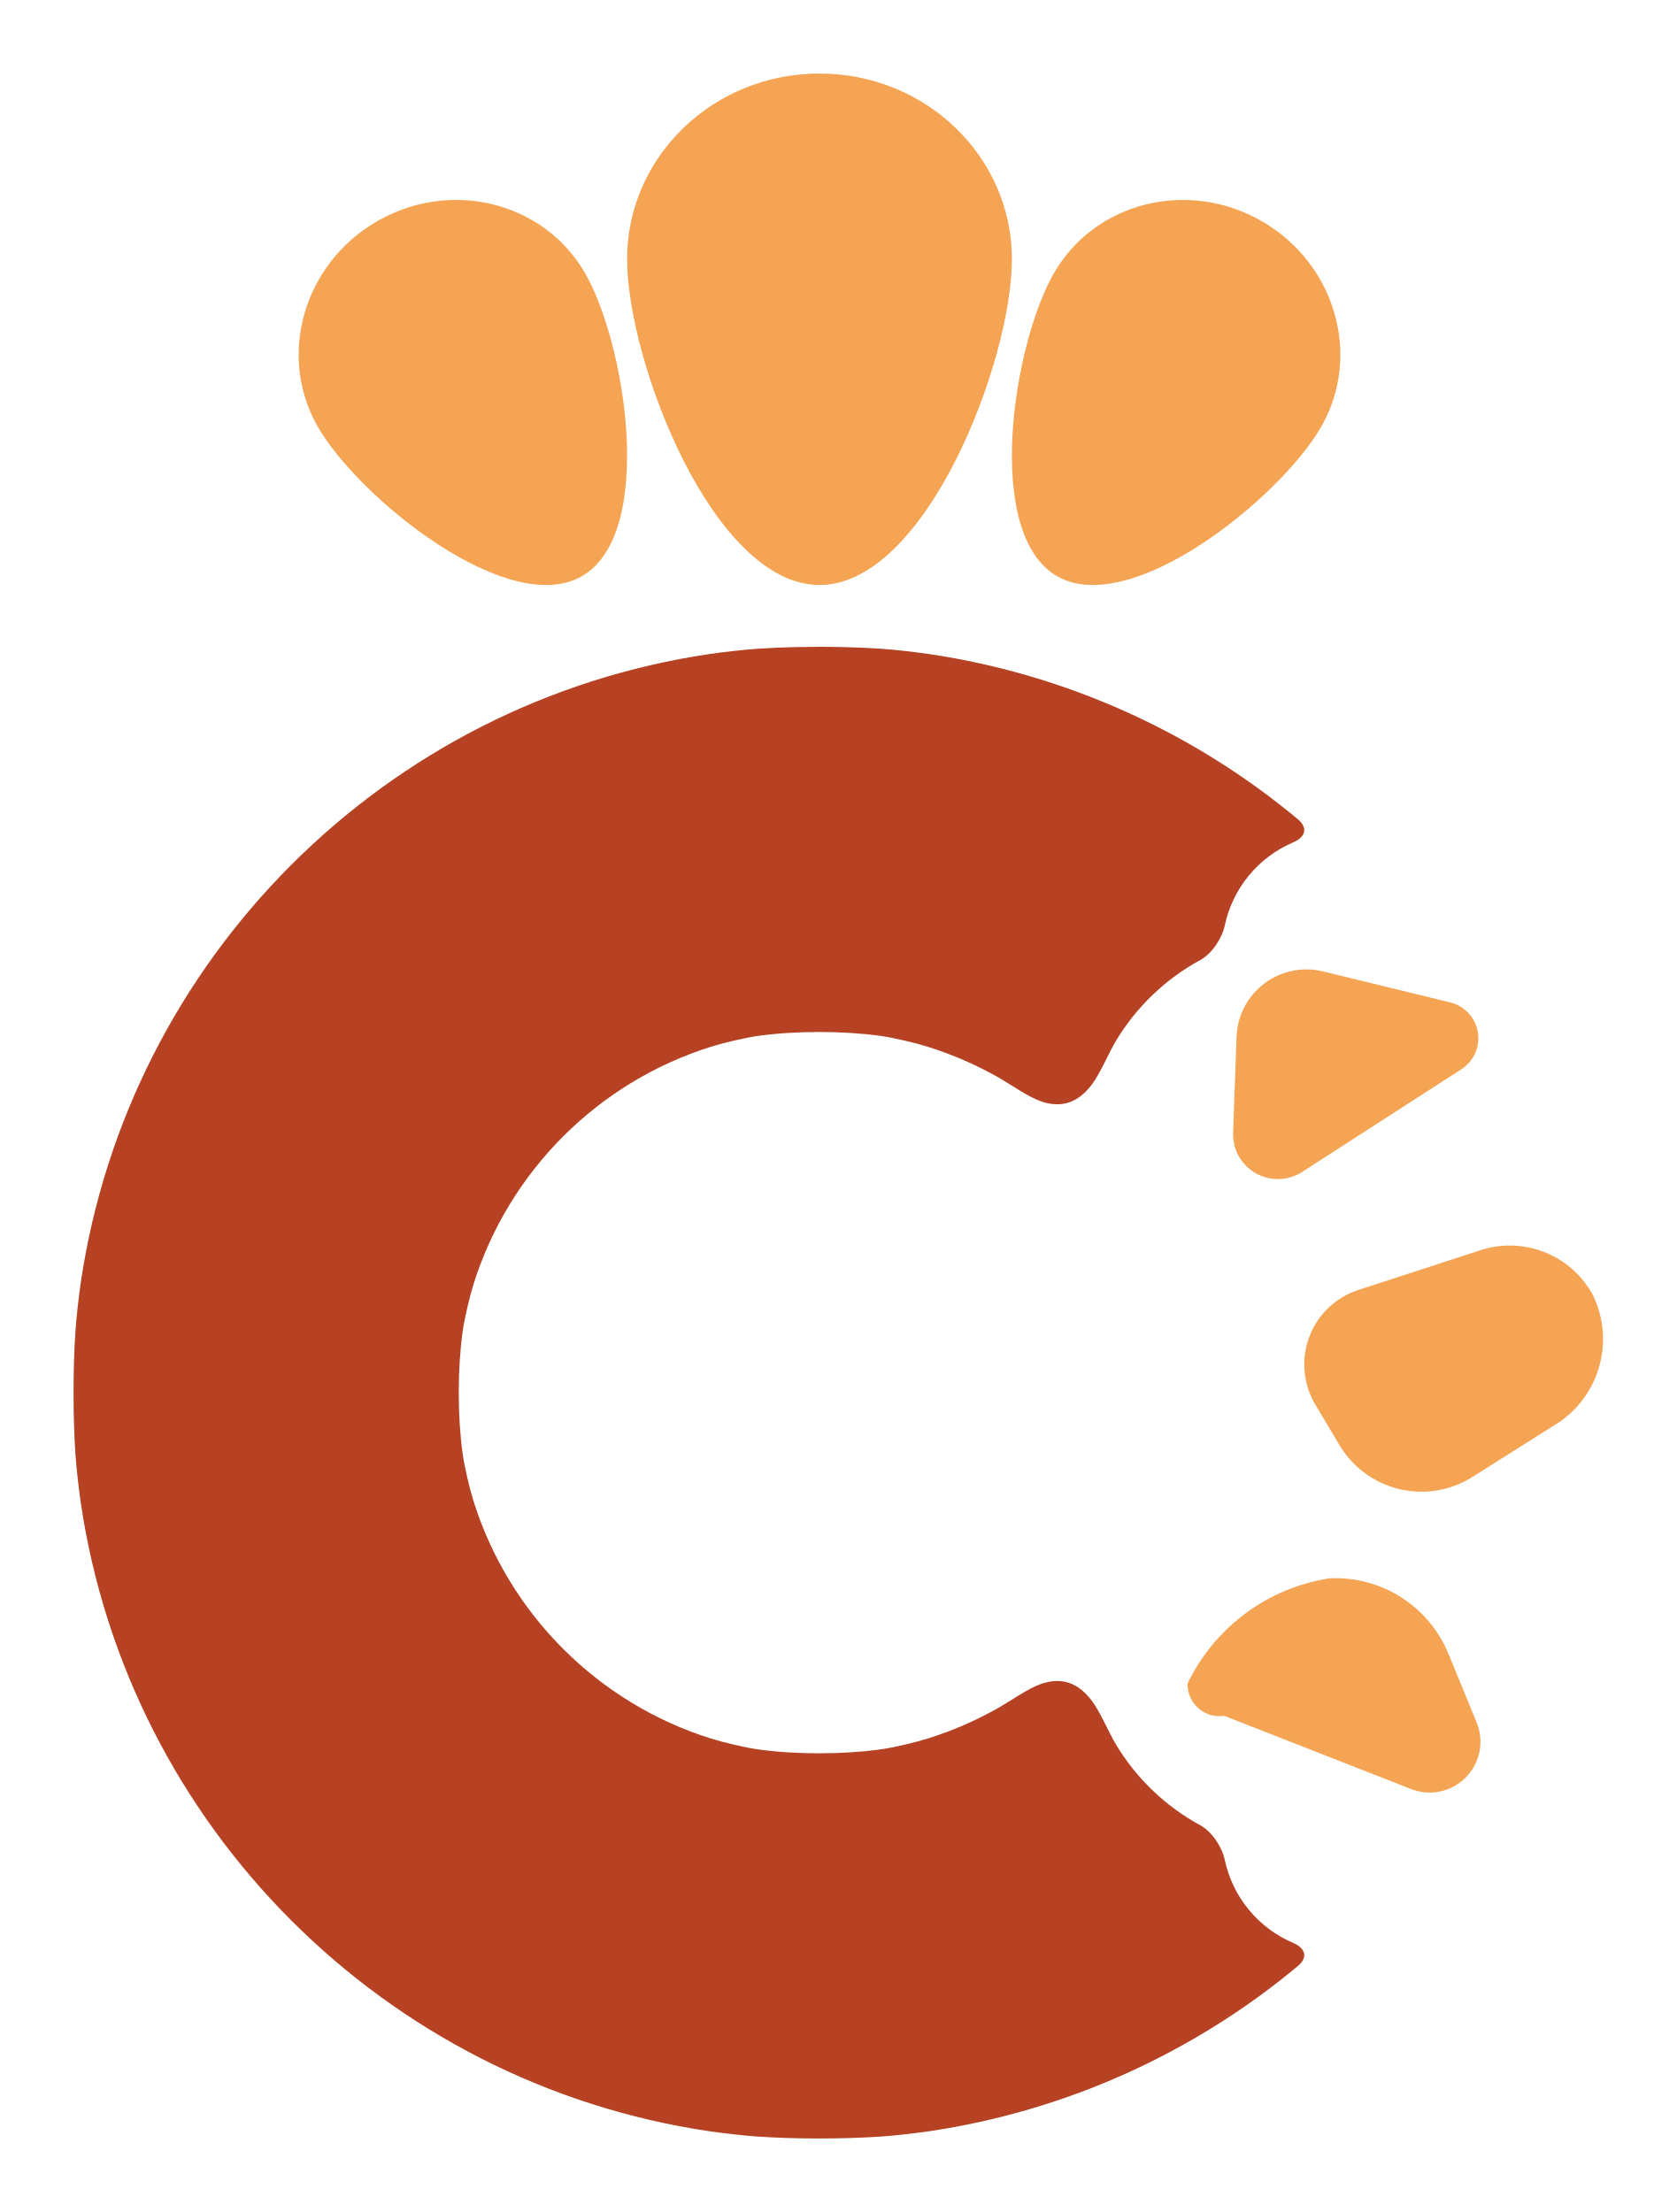
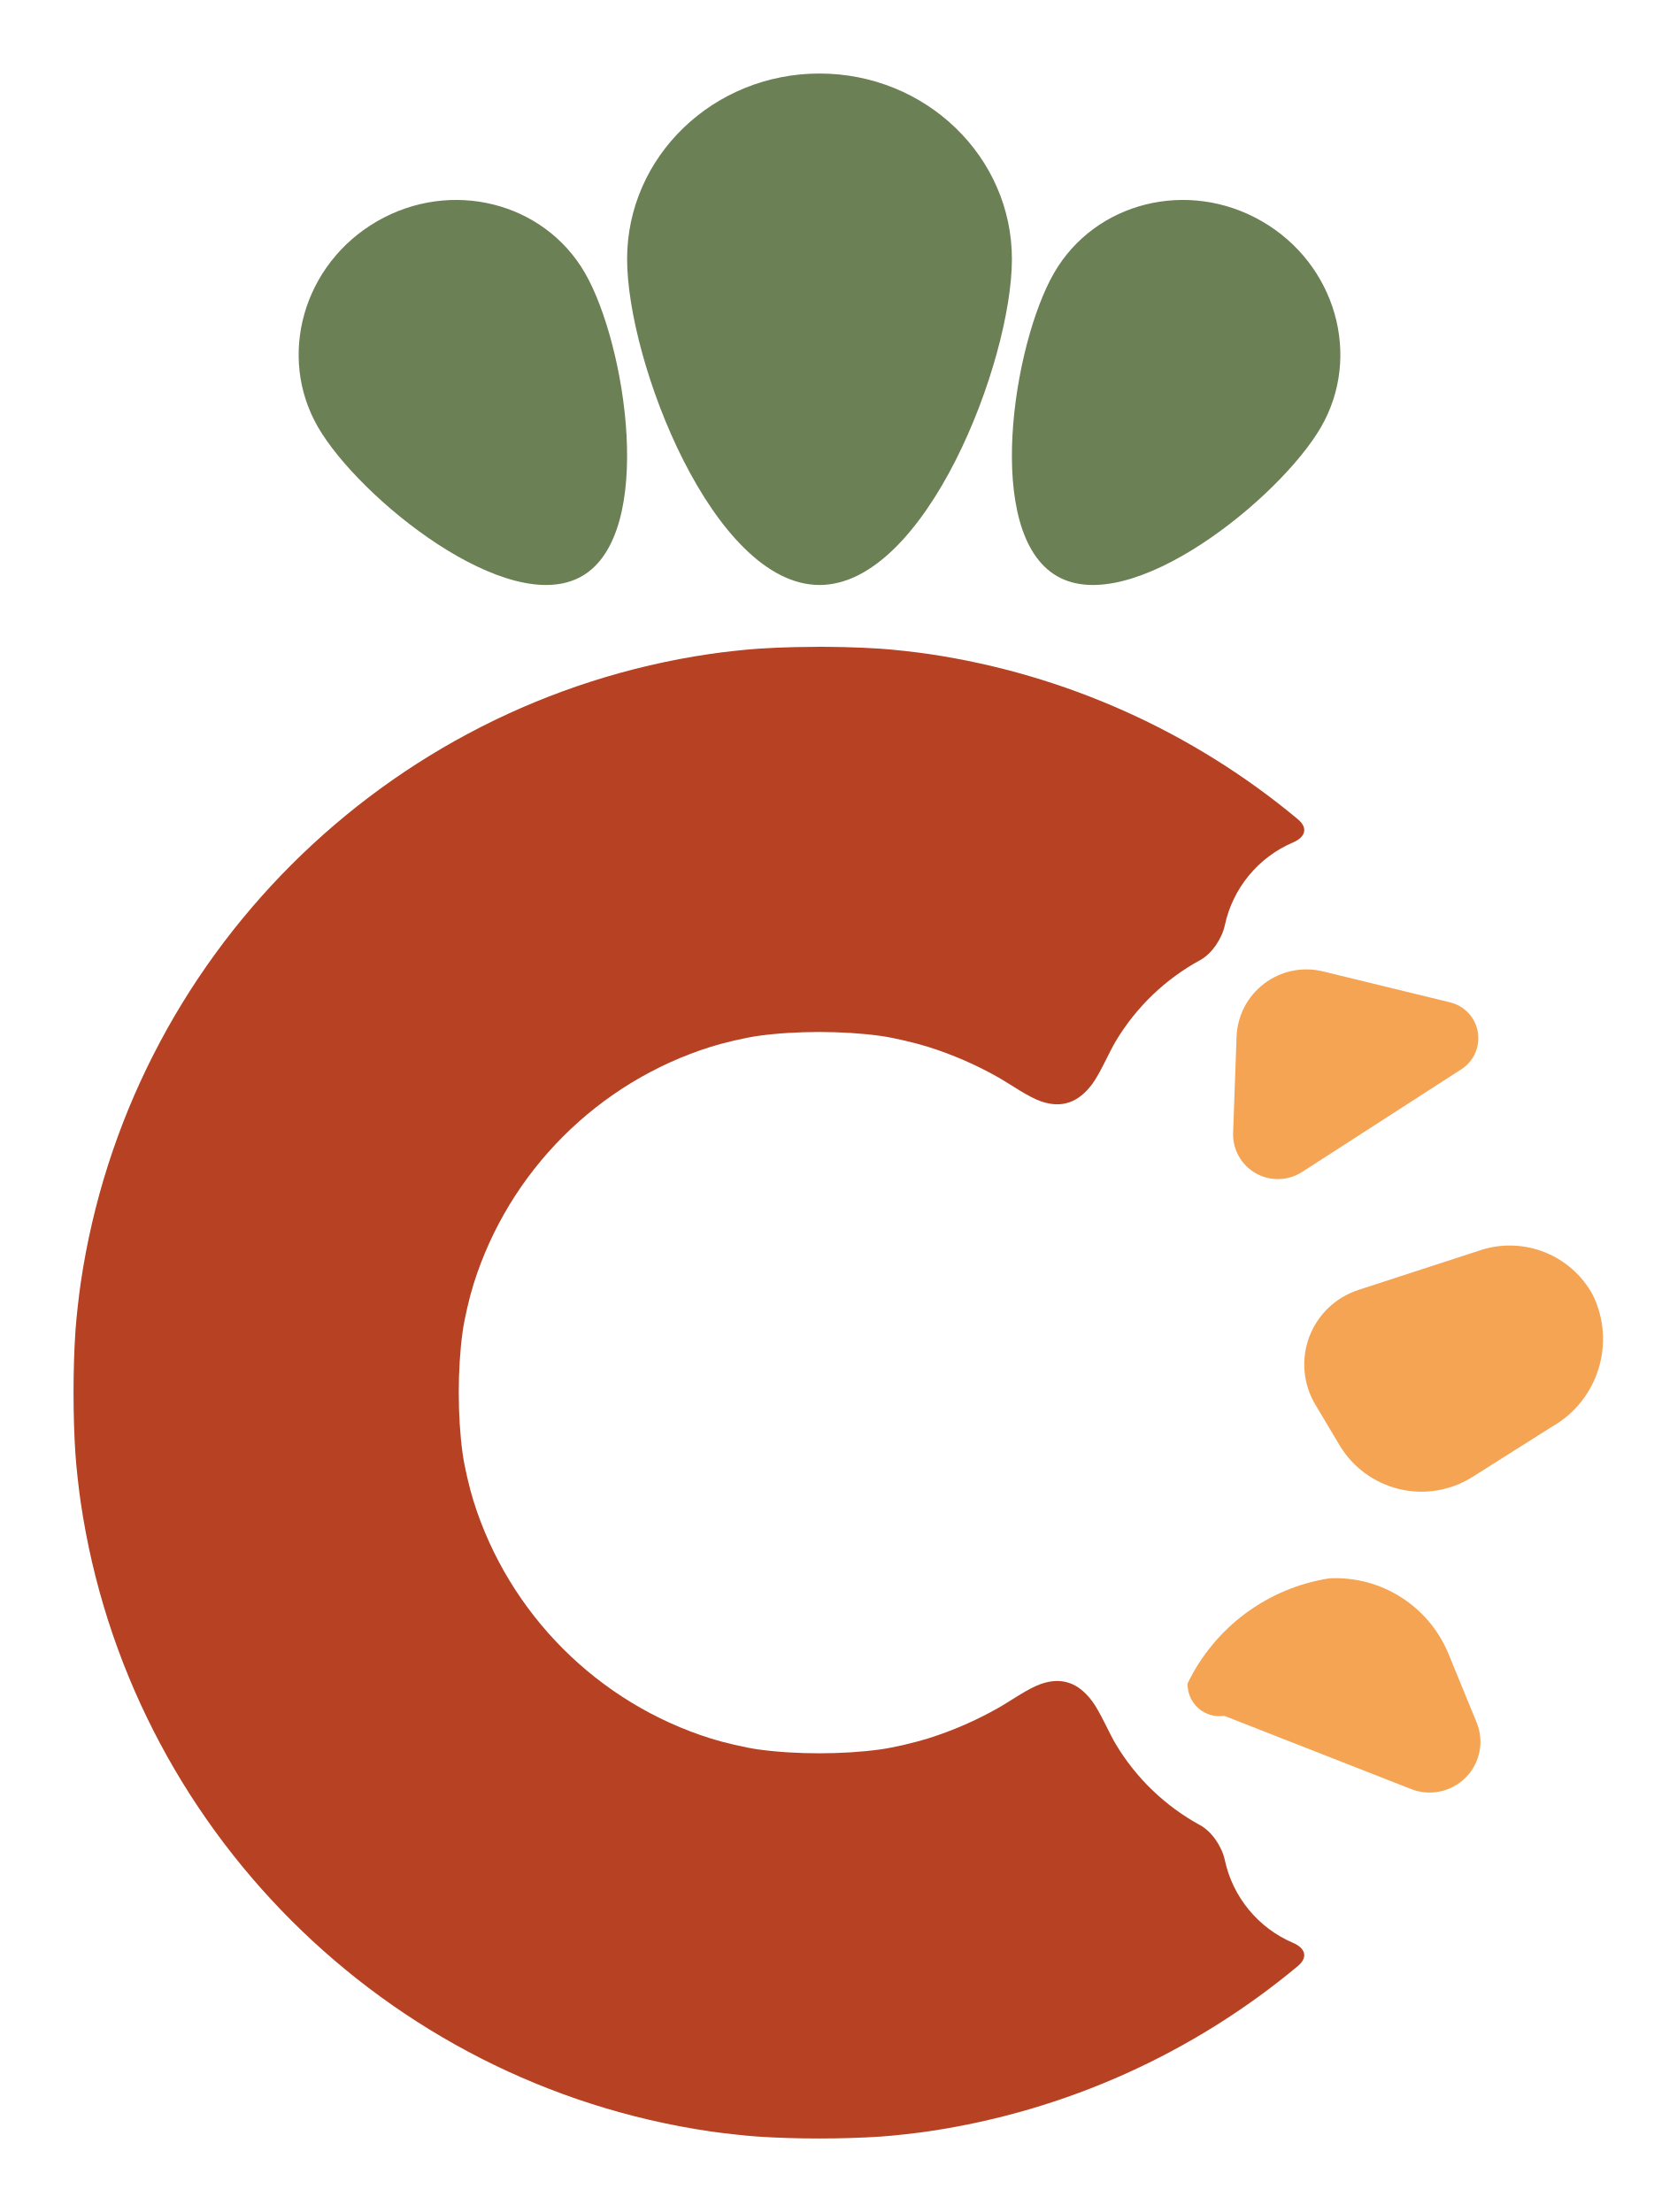
<svg xmlns="http://www.w3.org/2000/svg" viewBox="-3.5 -2.625 136.801 180.525" preserveAspectRatio="xMidYMid meet">
  <g transform="translate(-53.69317,-10.90146)">
    <g transform="translate(3.437565,-5.722816)">
      <path d="m -111.625,-66.81 c 1.041,-0.024 2.054,-0.067 2.993,-0.13 1.102,-0.073 2.882,-0.273 3.975,-0.435 26.476,-3.905 47.408,-24.838 51.313,-51.313 0.161,-1.093 0.361,-2.873 0.435,-3.975 0.204,-3.068 0.204,-6.918 -2.1e-5,-9.986 -0.073,-1.102 -0.274,-2.882 -0.435,-3.975 -3.905,-26.476 -24.838,-47.408 -51.313,-51.313 -1.093,-0.161 -2.873,-0.361 -3.975,-0.435 -3.068,-0.204 -6.918,-0.203 -9.986,0.003 -1.102,0.074 -2.882,0.276 -3.974,0.439 -11.118,1.653 -21.514,6.347 -30.065,13.479 -0.848,0.707 -0.62,1.459 0.394,1.892 2.84,1.211 4.924,3.741 5.567,6.761 0.23,1.078 1.045,2.315 2.014,2.843 2.836,1.545 5.215,3.829 6.875,6.599 0.567,0.947 1.267,2.615 1.922,3.502 1.112,1.506 2.463,2.014 4.177,1.43 1.043,-0.355 2.52,-1.408 3.481,-1.953 1.82,-1.033 3.745,-1.87 5.741,-2.498 1.054,-0.331 2.799,-0.746 3.893,-0.897 3.035,-0.421 6.902,-0.423 9.938,-0.005 1.094,0.151 2.84,0.564 3.893,0.894 9.207,2.888 16.476,10.157 19.364,19.365 0.331,1.054 0.744,2.8 0.895,3.893 0.419,3.036 0.419,6.903 -9e-6,9.939 -0.151,1.094 -0.564,2.84 -0.895,3.893 -2.888,9.207 -10.157,16.476 -19.364,19.365 -1.054,0.331 -2.8,0.744 -3.894,0.894 -3.036,0.419 -6.903,0.416 -9.938,-0.005 -1.094,-0.152 -2.839,-0.566 -3.893,-0.897 -1.997,-0.627 -3.921,-1.464 -5.741,-2.498 -0.96,-0.545 -2.438,-1.598 -3.481,-1.953 -1.714,-0.584 -3.065,-0.076 -4.177,1.43 -0.655,0.887 -1.355,2.555 -1.922,3.502 -1.66,2.77 -4.039,5.054 -6.875,6.599 -0.969,0.528 -1.784,1.765 -2.014,2.843 -0.643,3.02 -2.727,5.55 -5.567,6.761 -1.014,0.432 -1.242,1.184 -0.394,1.892 8.551,7.132 18.947,11.825 30.065,13.479 1.093,0.162 2.873,0.365 3.975,0.439 0.939,0.063 1.952,0.107 2.993,0.132 1.104,0.026 2,0.024 2,0.024 z" transform="scale(-1)" fill="#B64223" />
      <g>
-         <path d="m 129.324,35.145 c 0,8.364 -7.029,26.596 -15.699,26.596 -8.67,-10e-7 -15.699,-18.232 -15.699,-26.596 0,-8.364 7.029,-15.145 15.699,-15.145 8.67,-3e-6 15.699,6.781 15.699,15.145 z" fill="#F4A453" />
-         <path d="m 94.486,36.277 c 3.35,5.803 5.777,21.267 -0.239,24.74 -6.015,3.473 -18.195,-6.361 -21.545,-12.164 -3.35,-5.803 -1.19,-13.323 4.825,-16.796 6.015,-3.473 13.608,-1.584 16.958,4.219 z" fill="#F4A453" />
-         <path d="m 132.763,36.277 c -3.35,5.803 -5.777,21.267 0.239,24.74 6.015,3.473 18.195,-6.361 21.545,-12.164 3.35,-5.803 1.19,-13.323 -4.825,-16.796 -6.015,-3.473 -13.608,-1.584 -16.958,4.219 z" fill="#F4A453" />
+         <path d="m 129.324,35.145 c 0,8.364 -7.029,26.596 -15.699,26.596 -8.67,-10e-7 -15.699,-18.232 -15.699,-26.596 0,-8.364 7.029,-15.145 15.699,-15.145 8.67,-3e-6 15.699,6.781 15.699,15.145 z" fill="#6C8056" />
+         <path d="m 94.486,36.277 c 3.35,5.803 5.777,21.267 -0.239,24.74 -6.015,3.473 -18.195,-6.361 -21.545,-12.164 -3.35,-5.803 -1.19,-13.323 4.825,-16.796 6.015,-3.473 13.608,-1.584 16.958,4.219 z" fill="#6C8056" />
+         <path d="m 132.763,36.277 c -3.35,5.803 -5.777,21.267 0.239,24.74 6.015,3.473 18.195,-6.361 21.545,-12.164 3.35,-5.803 1.19,-13.323 -4.825,-16.796 -6.015,-3.473 -13.608,-1.584 -16.958,4.219 z" fill="#6C8056" />
        <path d="m 146.095,102.652 -1.447,7.699 a 3.653,3.653 38.202 0 0 5.09,4.006 l 14.107,-6.351 a 3.009,3.009 89.022 0 0 -0.094,-5.528 l -9.887,-4.051 a 5.705,5.705 151.462 0 0 -7.77,4.225 z" transform="rotate(-8.583759,119.9692,90.23866)" fill="#F4A453" />
        <path d="m 156.231,137.222 8.617,5.973 a 7.71,7.71 74.643 0 1 2.62,9.541 8.218,8.218 159.994 0 1 -10.524,3.832 l -7.223,-2.695 a 7.791,7.791 66.22 0 1 -4.501,-10.215 l 1.442,-3.574 a 6.392,6.392 163.353 0 1 9.569,-2.861 z" transform="rotate(-52.76272,138.8192,126.8776)" fill="#F4A453" />
        <path d="m 168.174,139.609 a 15.47,15.47 20.16 0 0 13.526,4.966 2.603,2.603 98.136 0 0 0.565,-3.954 l -3.372,-16.019 a 4.146,4.146 11.262 0 0 -7.478,-1.489 l -3.415,4.986 a 9.966,9.966 89.133 0 0 0.174,11.51 z" transform="rotate(123.2921,160.8409,137.7177)" fill="#F4A453" />
      </g>
    </g>
  </g>
</svg>
